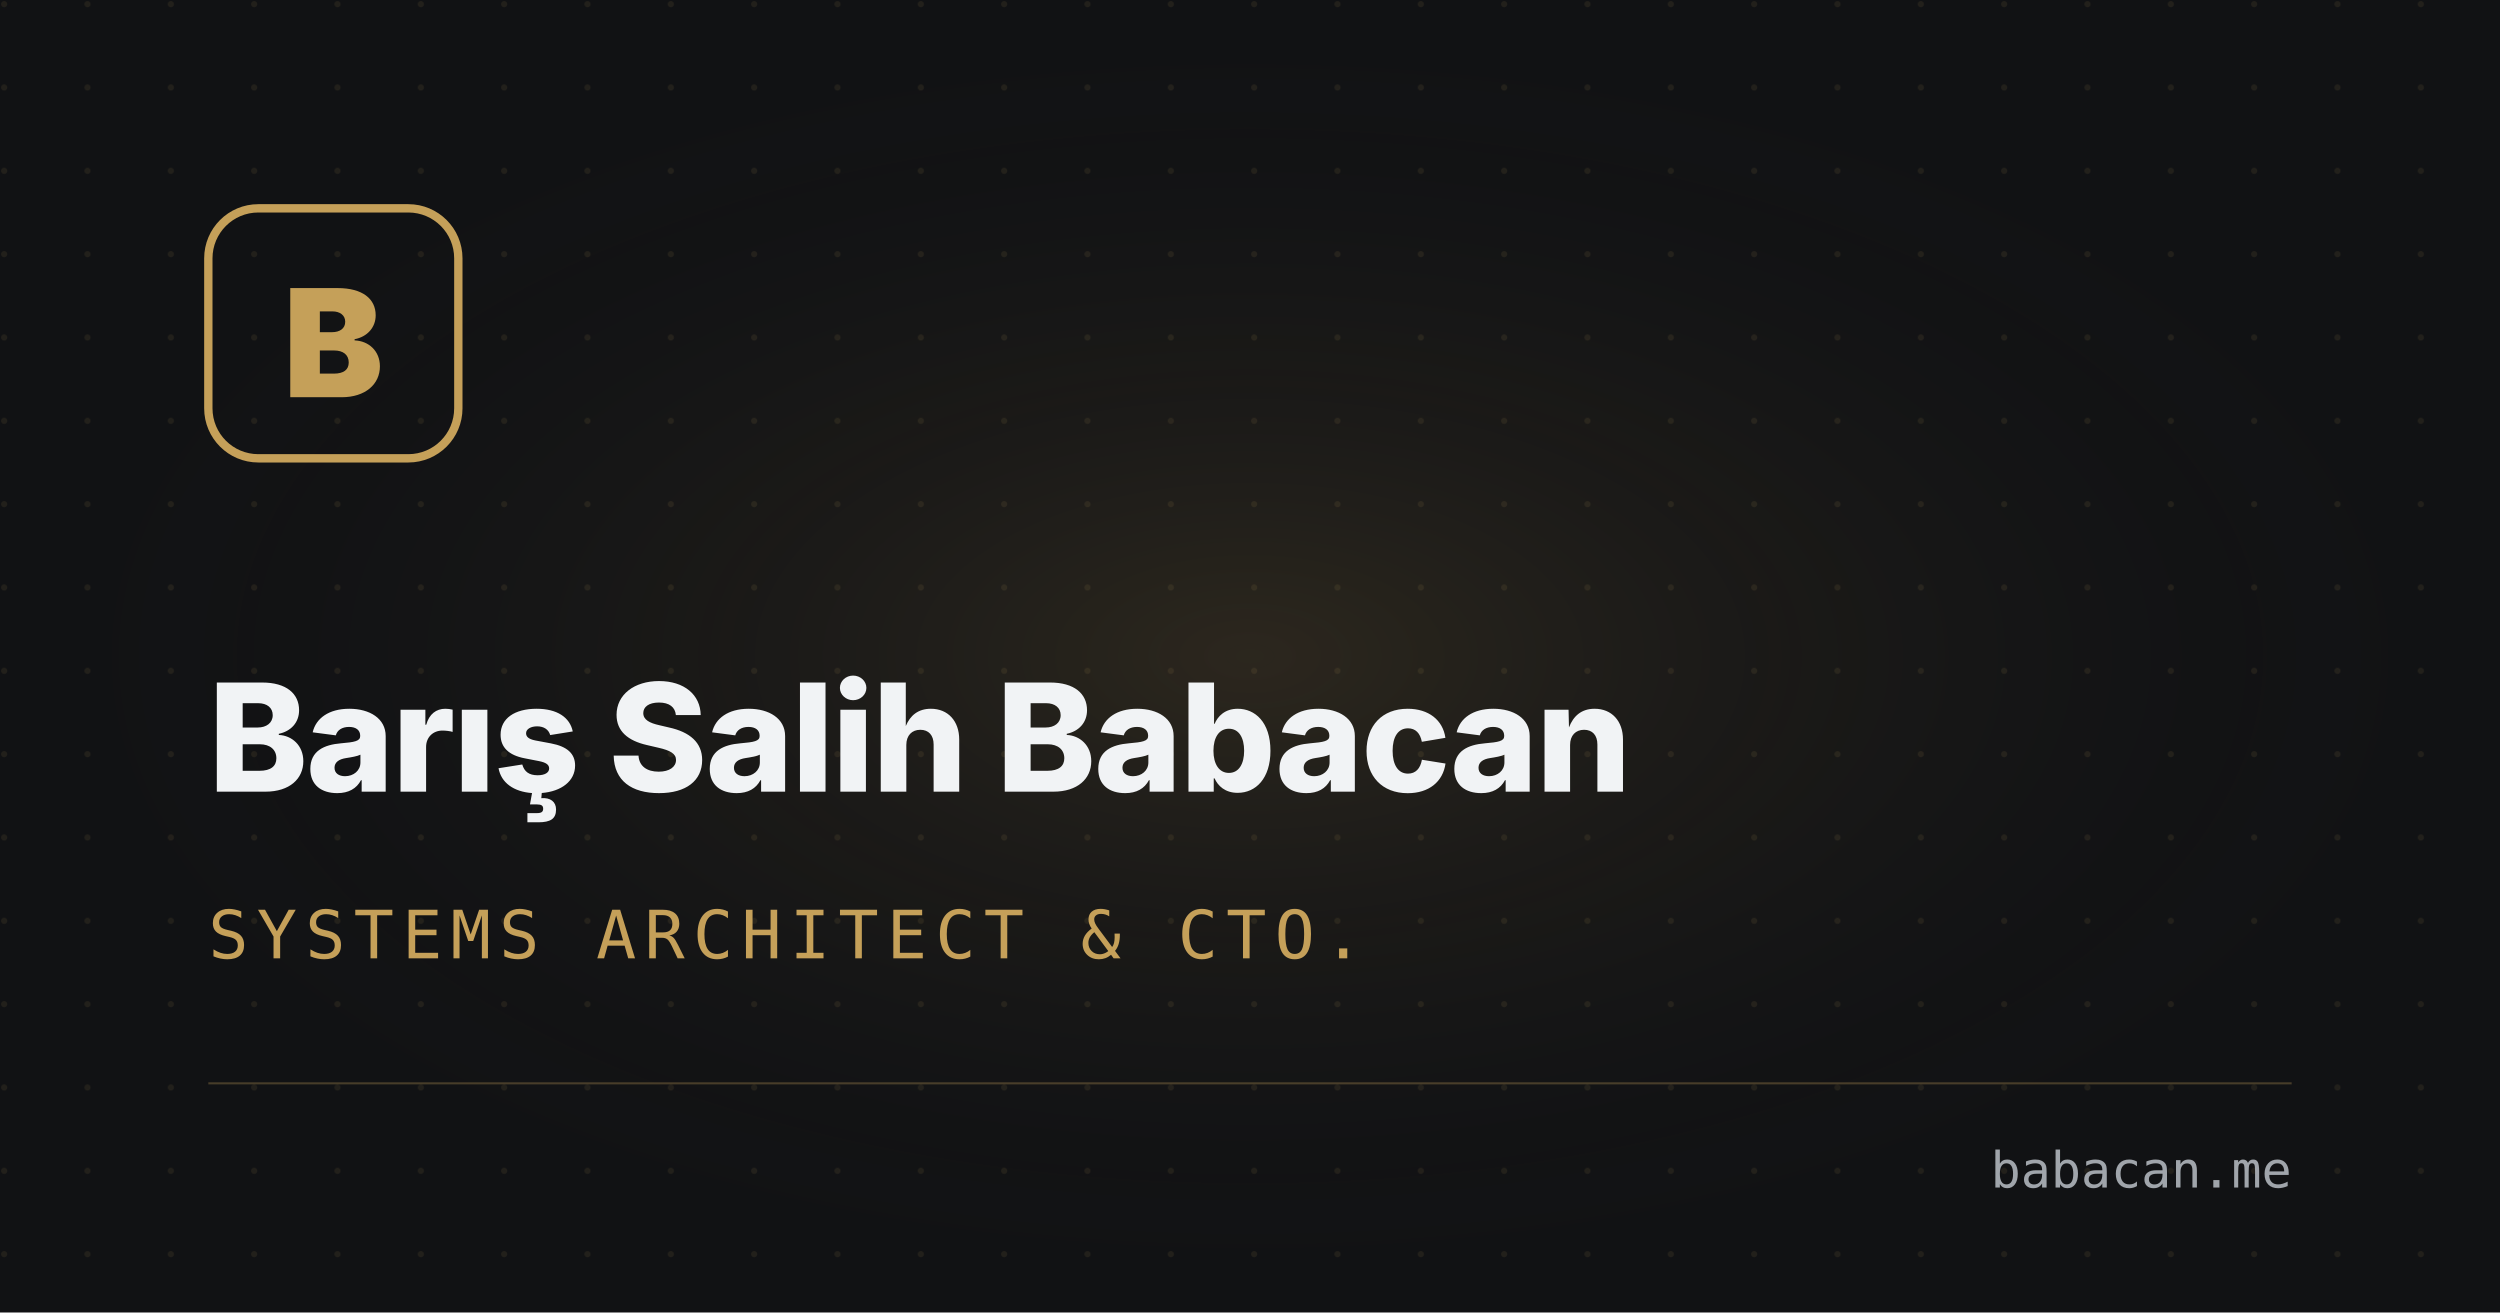
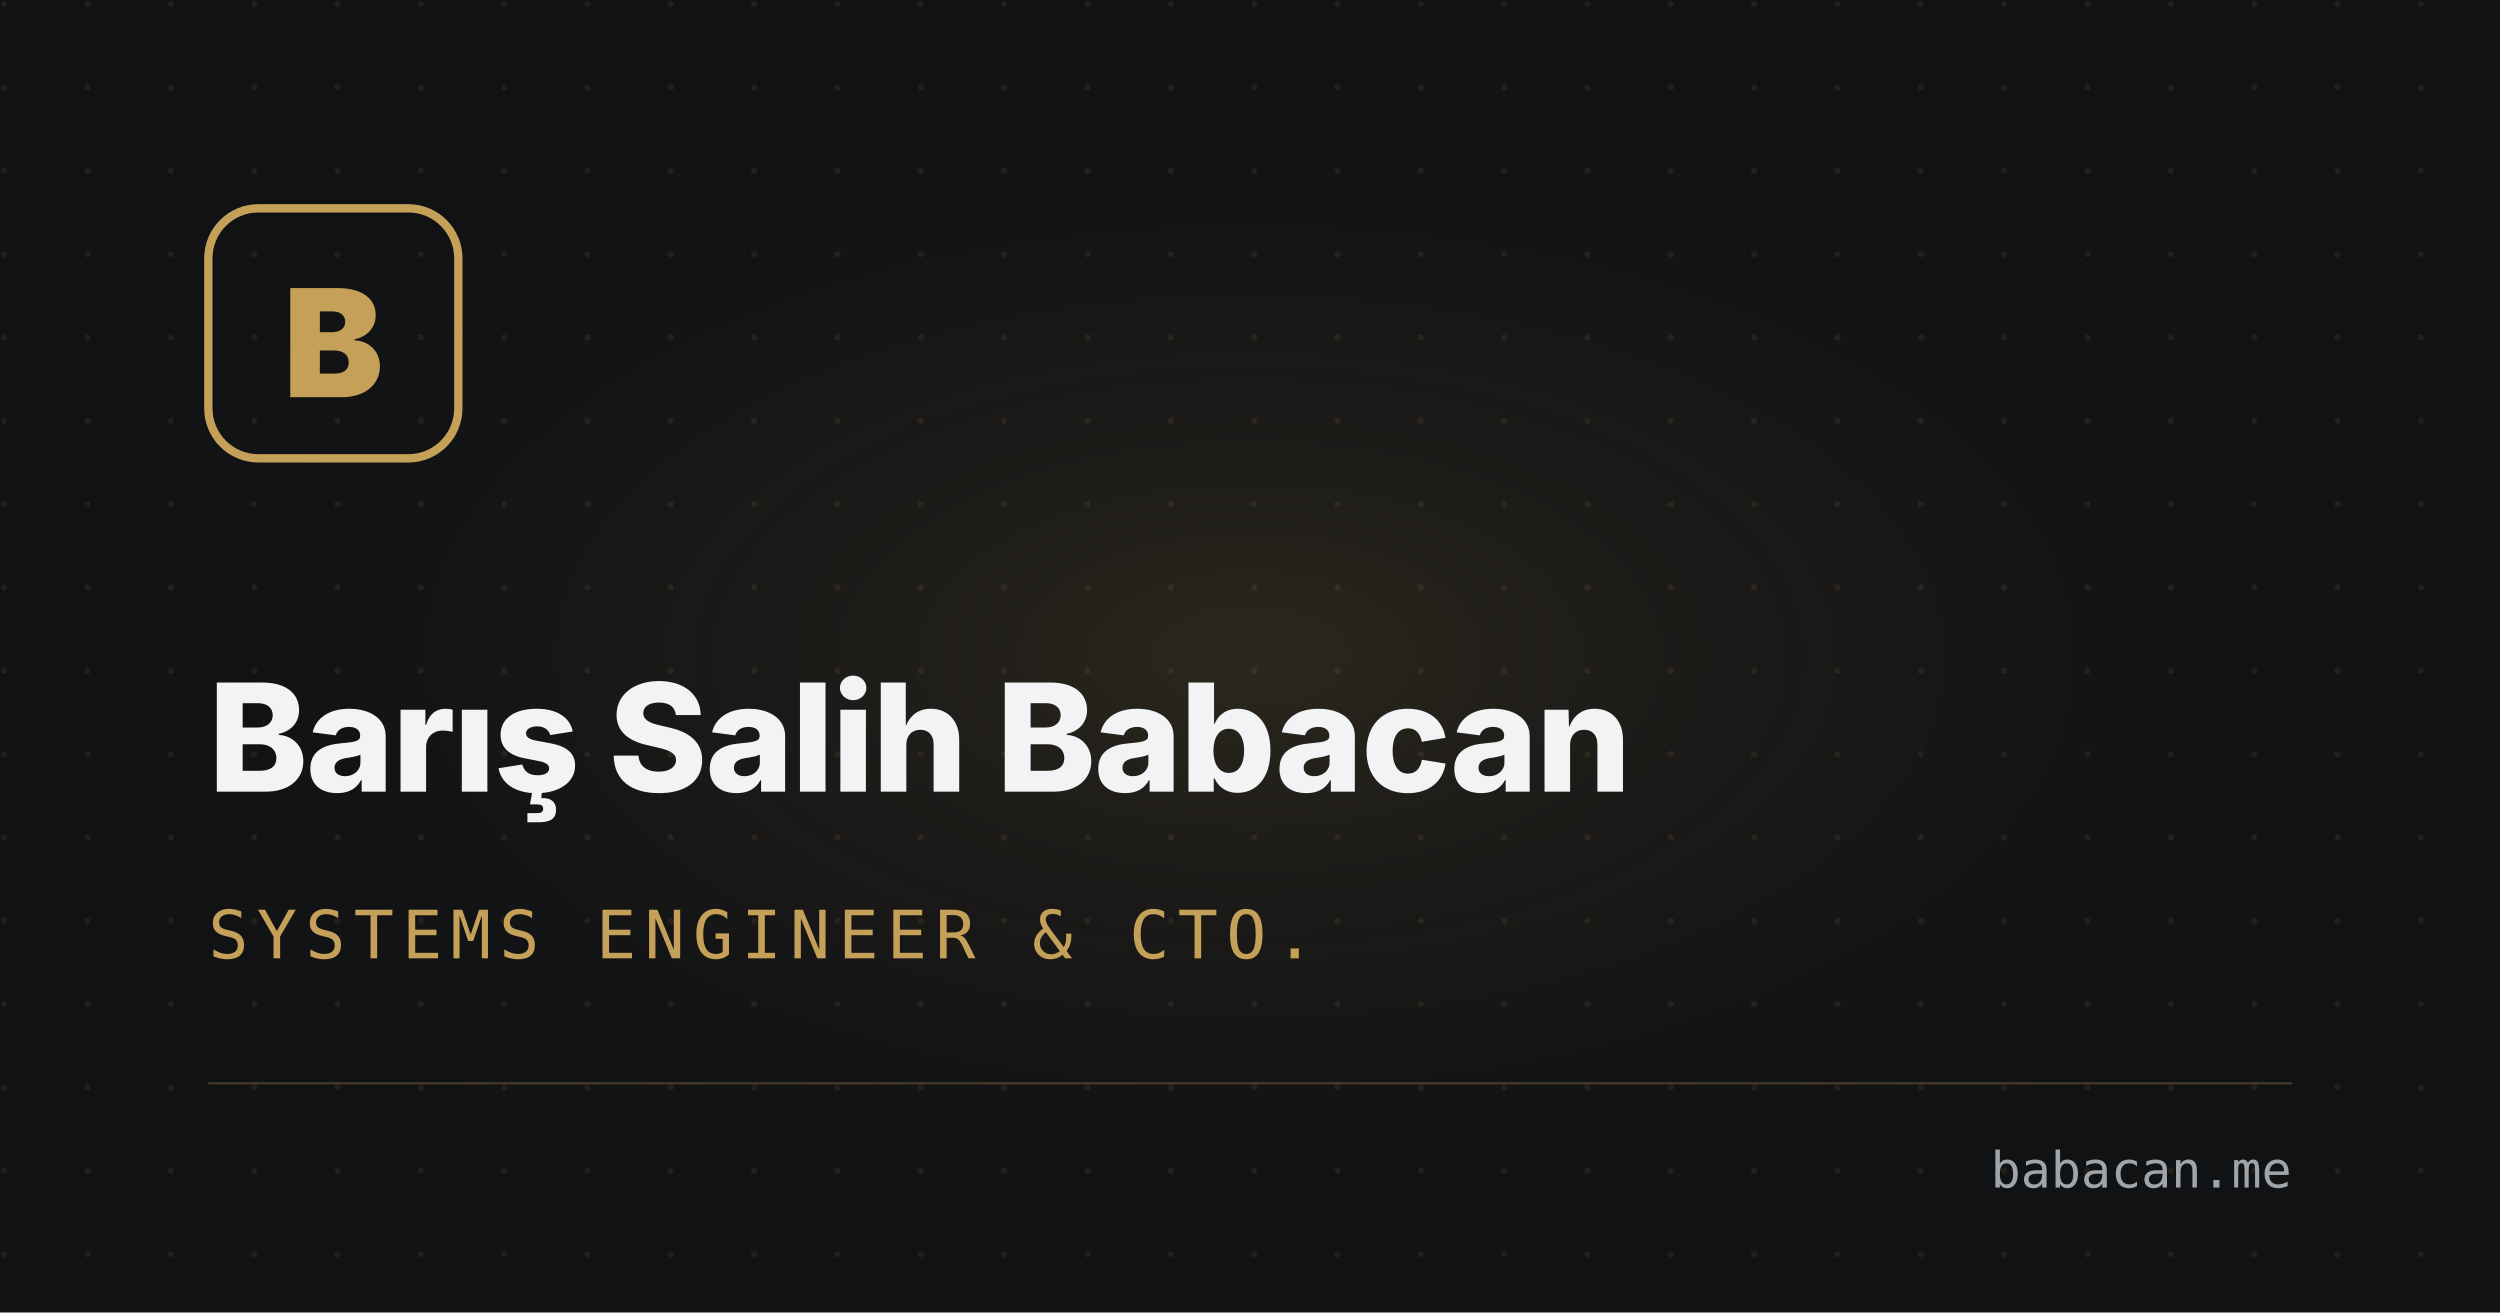
<svg xmlns="http://www.w3.org/2000/svg" width="1200" height="630" viewBox="0 0 1200 630">
  <rect width="1200" height="630" fill="#111214" />
  <defs>
    <radialGradient id="glow" cx="50%" cy="50%" r="50%">
      <stop offset="0%" stop-color="#C5A059" stop-opacity="0.15" />
      <stop offset="100%" stop-color="#111214" stop-opacity="0" />
    </radialGradient>
    <pattern id="grid" width="40" height="40" patternUnits="userSpaceOnUse">
      <circle cx="2" cy="2" r="1.5" fill="#C5A059" opacity="0.1" />
    </pattern>
  </defs>
  <rect width="1200" height="630" fill="url(#glow)" />
  <rect width="1200" height="630" fill="url(#grid)" />
  <rect x="100" y="100" width="120" height="120" rx="24" fill="none" stroke="#C5A059" stroke-width="4" />
  <text x="160" y="163" font-family="system-ui, -apple-system, sans-serif" font-weight="900" font-size="72" fill="#C5A059" text-anchor="middle" dominant-baseline="middle">B</text>
  <text x="100" y="380" font-family="system-ui, -apple-system, sans-serif" font-weight="800" font-size="72" fill="#F1F3F5" letter-spacing="-1">Barış Salih Babacan</text>
-   <text x="100" y="460" font-family="'JetBrains Mono', monospace, system-ui" font-weight="500" font-size="32" fill="#C5A059" letter-spacing="4">SYSTEMS ARCHITECT &amp; CTO.</text>
+   <text x="100" y="460" font-family="'JetBrains Mono', monospace, system-ui" font-weight="500" font-size="32" fill="#C5A059" letter-spacing="4">SYSTEMS ENGINEER &amp; CTO.</text>
  <line x1="100" y1="520" x2="1100" y2="520" stroke="#C5A059" stroke-width="1" opacity="0.3" />
  <text x="1100" y="570" font-family="'JetBrains Mono', monospace, system-ui" font-weight="400" font-size="24" fill="#A0A5AB" text-anchor="end">babacan.me</text>
</svg>
